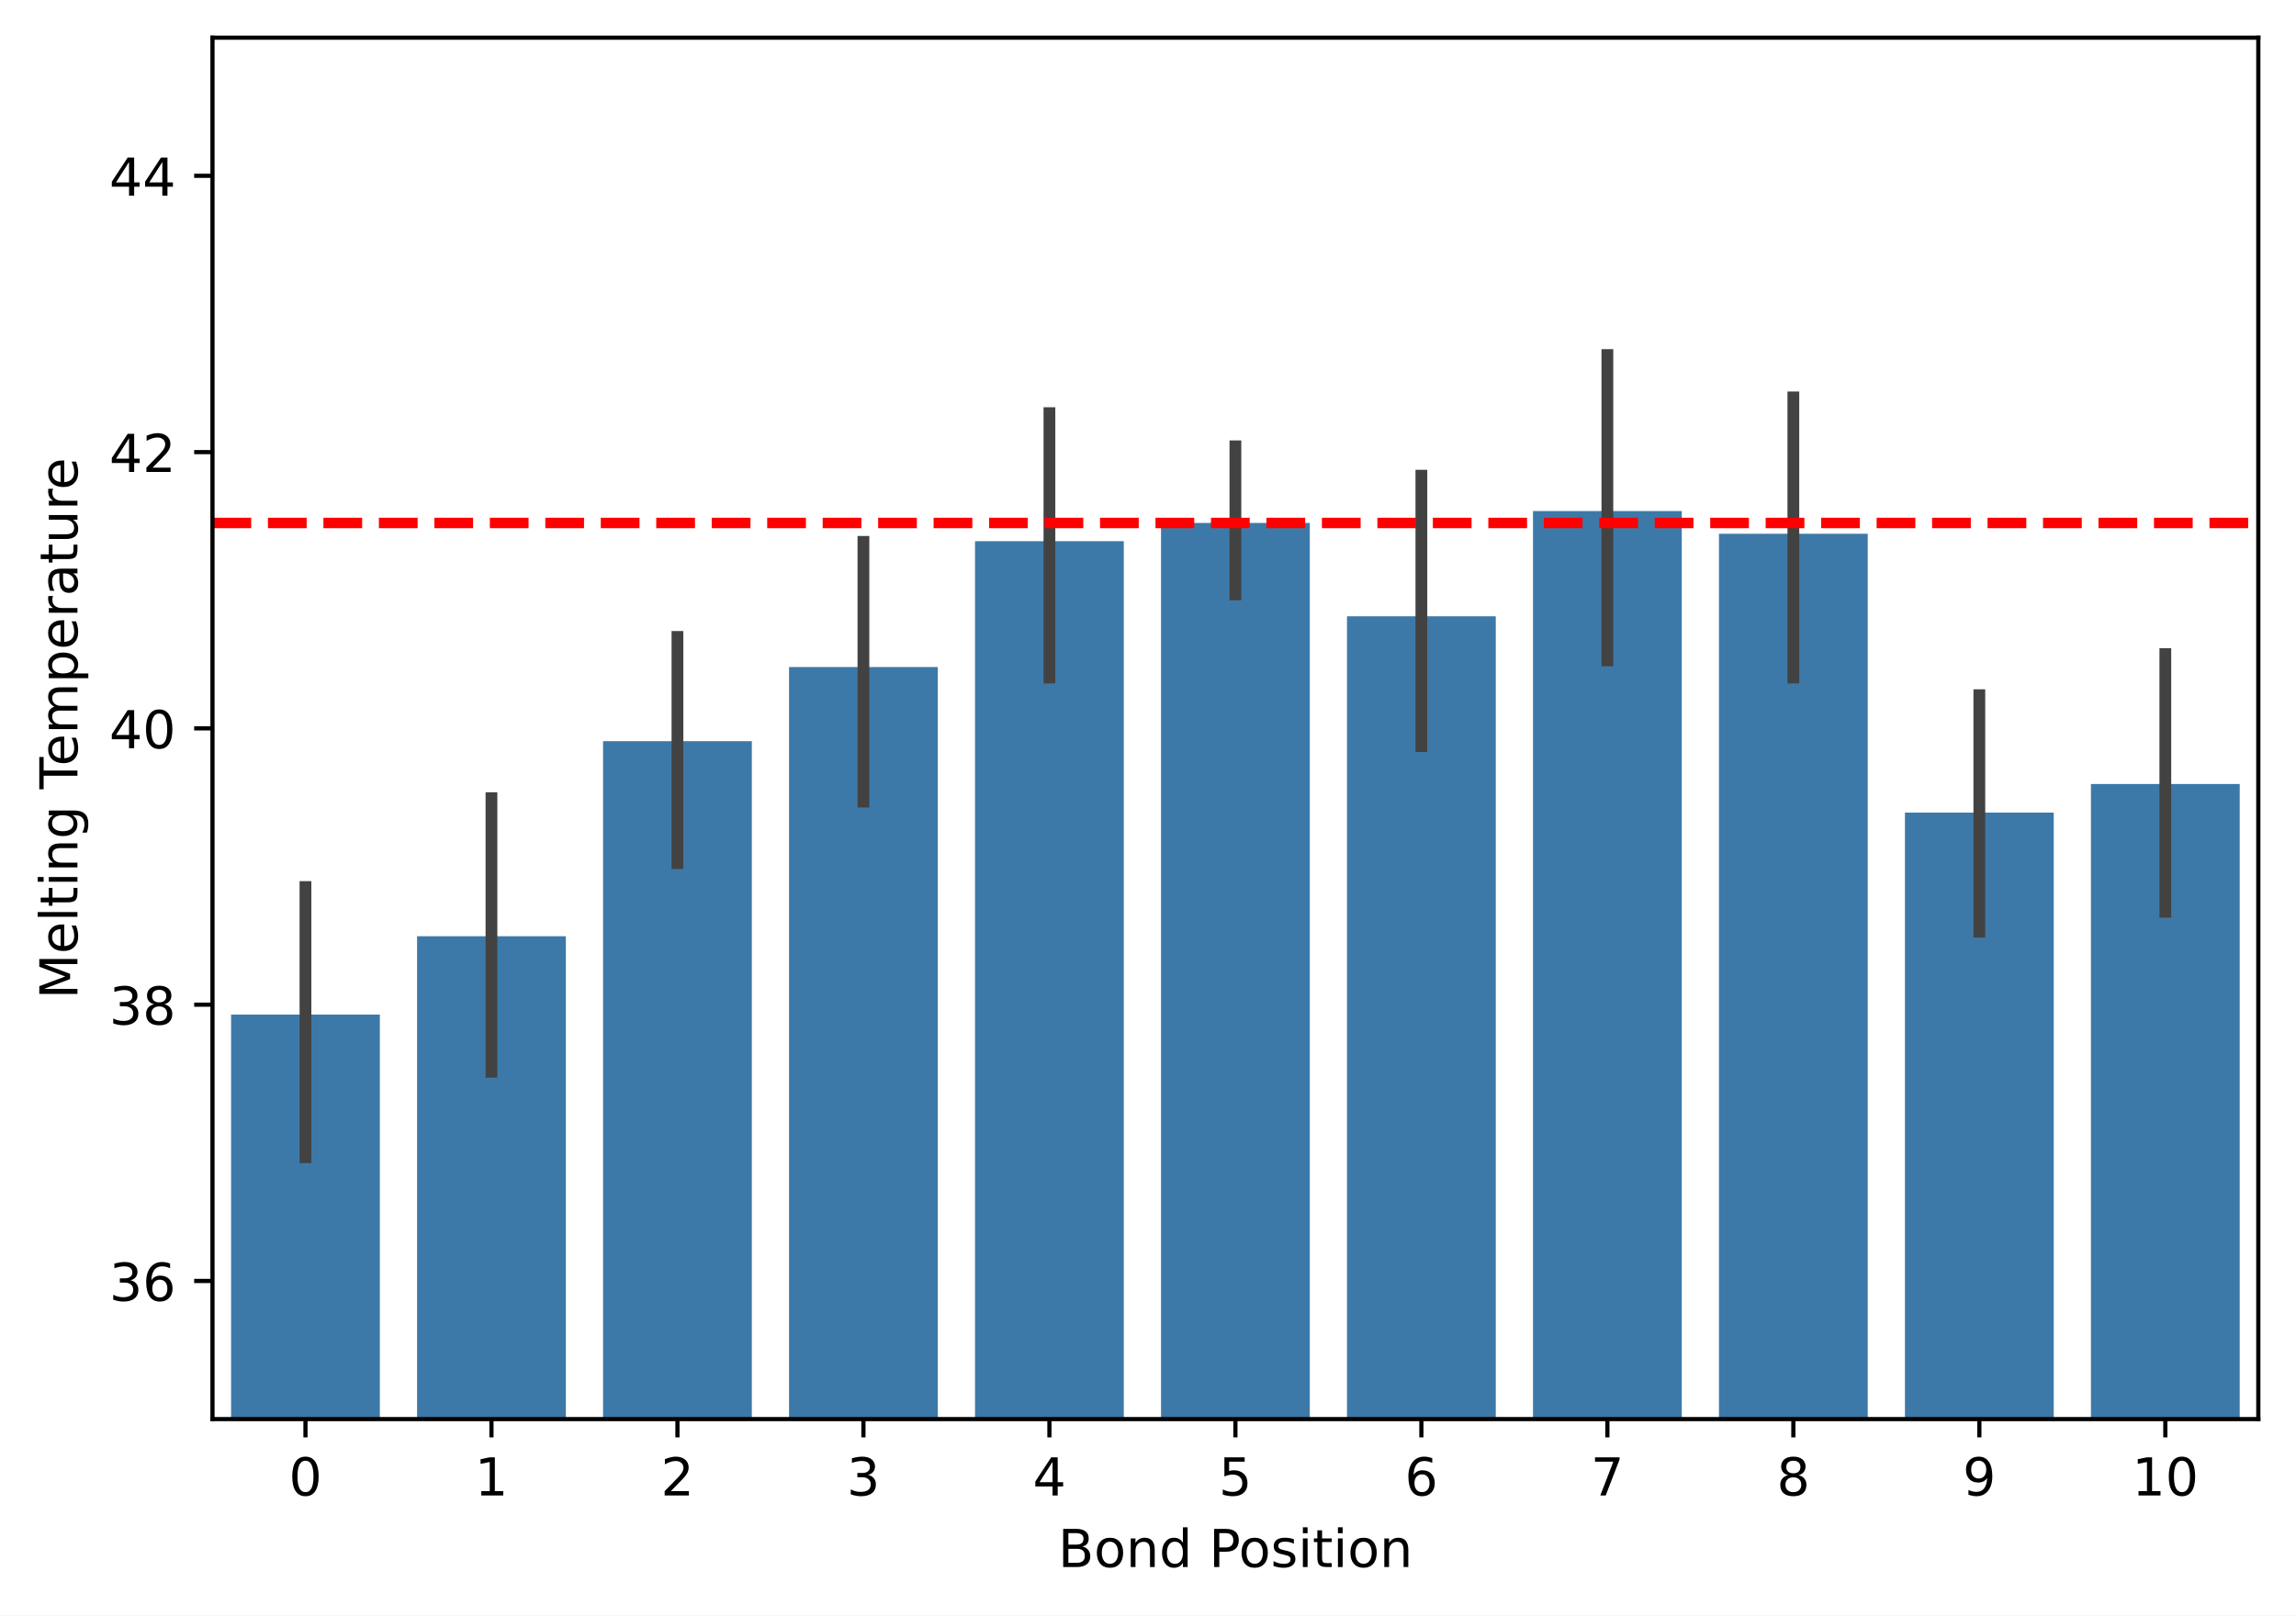
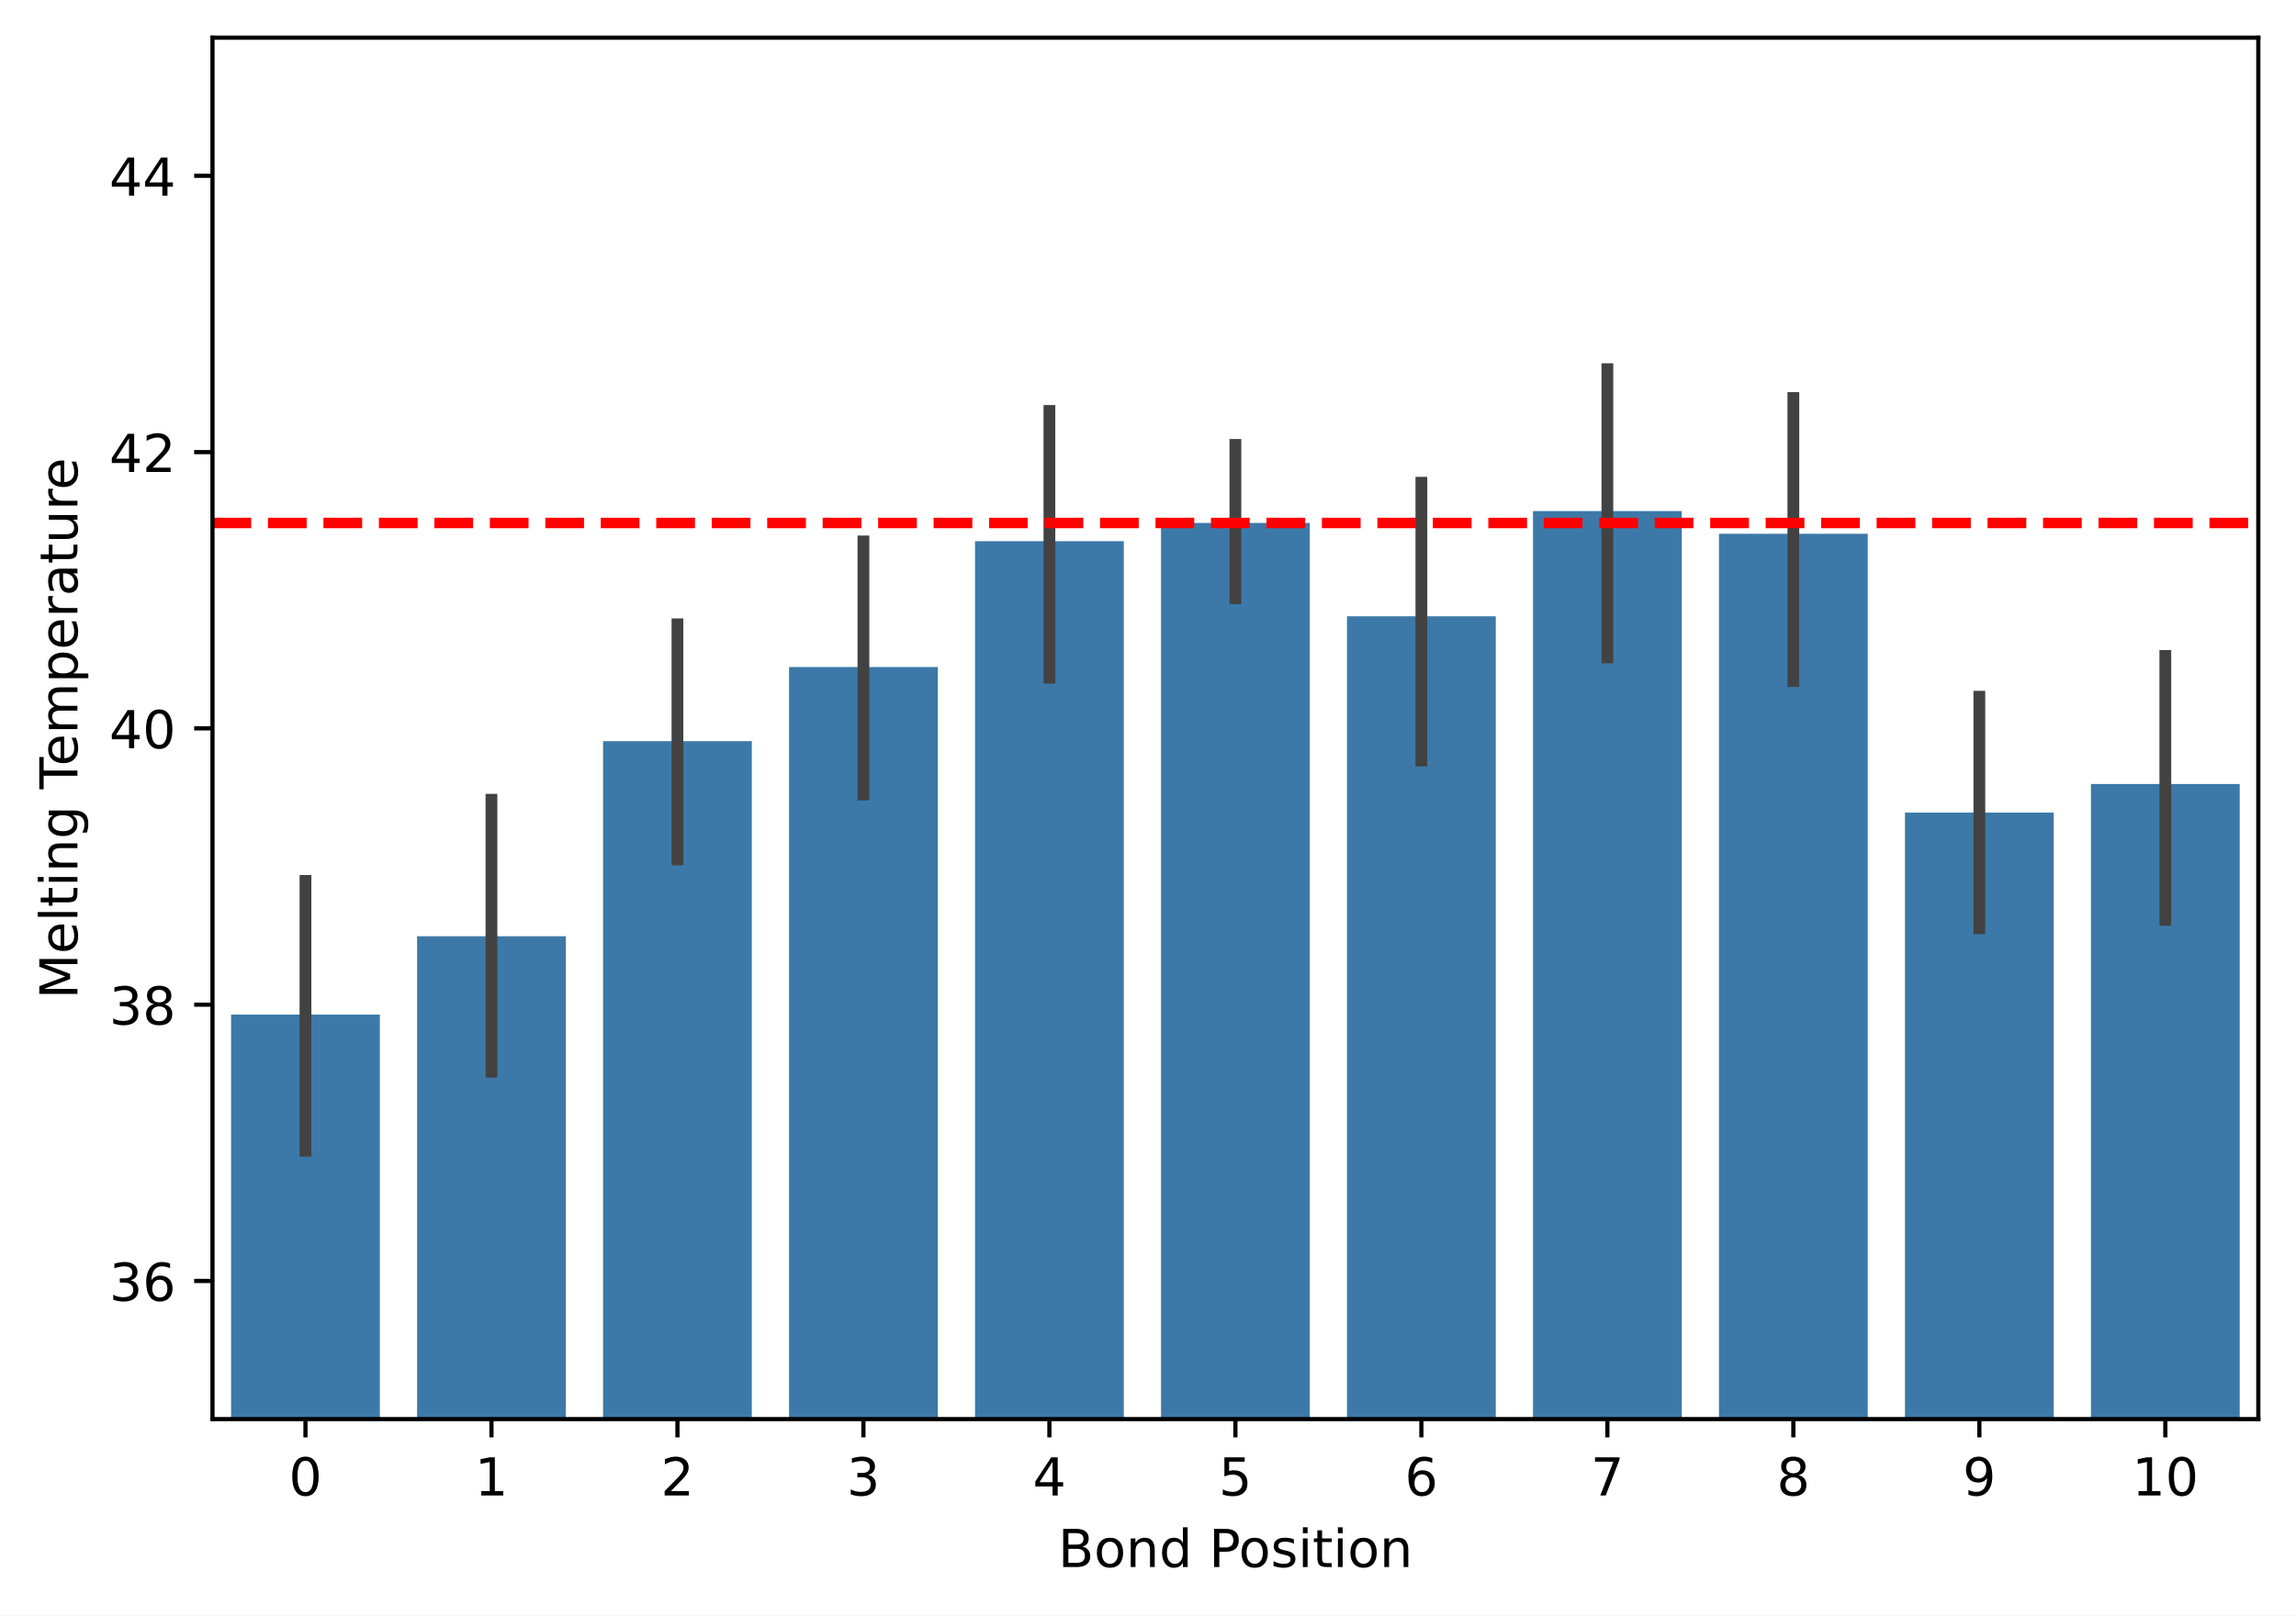
<svg xmlns="http://www.w3.org/2000/svg" xmlns:xlink="http://www.w3.org/1999/xlink" width="438.743pt" height="308.796pt" viewBox="0 0 438.743 308.796" version="1.1">
  <defs>
    <style type="text/css">*{stroke-linejoin: round; stroke-linecap: butt}</style>
  </defs>
  <g id="figure_1">
    <g id="patch_1">
      <path d="M 0 308.796  L 438.743 308.796  L 438.743 0  L 0 0  z " style="fill: #ffffff" />
    </g>
    <g id="axes_1">
      <g id="patch_2">
        <path d="M 40.603 271.24  L 431.543 271.24  L 431.543 7.2  L 40.603 7.2  z " style="fill: #ffffff" />
      </g>
      <g id="patch_3">
-         <path d="M 44.157 1195.38  L 72.589 1195.38  L 72.589 193.925  L 44.157 193.925  z " clip-path="url(#p6895f60be0)" style="fill: #3d79a8" />
+         <path d="M 44.157 1195.38  L 72.589 1195.38  L 72.589 193.925  L 44.157 193.925  z " clip-path="url(#p0ce4cfaa5e)" style="fill: #3d79a8" />
      </g>
      <g id="patch_4">
-         <path d="M 79.697 1195.38  L 108.129 1195.38  L 108.129 178.952  L 79.697 178.952  z " clip-path="url(#p6895f60be0)" style="fill: #3d79a8" />
+         <path d="M 79.697 1195.38  L 108.129 1195.38  L 108.129 178.952  L 79.697 178.952  z " clip-path="url(#p0ce4cfaa5e)" style="fill: #3d79a8" />
      </g>
      <g id="patch_5">
-         <path d="M 115.237 1195.38  L 143.669 1195.38  L 143.669 141.667  L 115.237 141.667  z " clip-path="url(#p6895f60be0)" style="fill: #3d79a8" />
+         <path d="M 115.237 1195.38  L 143.669 1195.38  L 143.669 141.667  L 115.237 141.667  z " clip-path="url(#p0ce4cfaa5e)" style="fill: #3d79a8" />
      </g>
      <g id="patch_6">
-         <path d="M 150.777 1195.38  L 179.209 1195.38  L 179.209 127.498  L 150.777 127.498  z " clip-path="url(#p6895f60be0)" style="fill: #3d79a8" />
+         <path d="M 150.777 1195.38  L 179.209 1195.38  L 179.209 127.498  L 150.777 127.498  z " clip-path="url(#p0ce4cfaa5e)" style="fill: #3d79a8" />
      </g>
      <g id="patch_7">
-         <path d="M 186.317 1195.38  L 214.749 1195.38  L 214.749 103.433  L 186.317 103.433  z " clip-path="url(#p6895f60be0)" style="fill: #3d79a8" />
+         <path d="M 186.317 1195.38  L 214.749 1195.38  L 214.749 103.433  L 186.317 103.433  z " clip-path="url(#p0ce4cfaa5e)" style="fill: #3d79a8" />
      </g>
      <g id="patch_8">
-         <path d="M 221.857 1195.38  L 250.289 1195.38  L 250.289 99.953  L 221.857 99.953  z " clip-path="url(#p6895f60be0)" style="fill: #3d79a8" />
+         <path d="M 221.857 1195.38  L 250.289 1195.38  L 250.289 99.953  L 221.857 99.953  z " clip-path="url(#p0ce4cfaa5e)" style="fill: #3d79a8" />
      </g>
      <g id="patch_9">
-         <path d="M 257.397 1195.38  L 285.829 1195.38  L 285.829 117.795  L 257.397 117.795  z " clip-path="url(#p6895f60be0)" style="fill: #3d79a8" />
+         <path d="M 257.397 1195.38  L 285.829 1195.38  L 285.829 117.795  L 257.397 117.795  z " clip-path="url(#p0ce4cfaa5e)" style="fill: #3d79a8" />
      </g>
      <g id="patch_10">
-         <path d="M 292.937 1195.38  L 321.369 1195.38  L 321.369 97.685  L 292.937 97.685  z " clip-path="url(#p6895f60be0)" style="fill: #3d79a8" />
+         <path d="M 292.937 1195.38  L 321.369 1195.38  L 321.369 97.685  L 292.937 97.685  z " clip-path="url(#p0ce4cfaa5e)" style="fill: #3d79a8" />
      </g>
      <g id="patch_11">
-         <path d="M 328.477 1195.38  L 356.909 1195.38  L 356.909 102.022  L 328.477 102.022  z " clip-path="url(#p6895f60be0)" style="fill: #3d79a8" />
+         <path d="M 328.477 1195.38  L 356.909 1195.38  L 356.909 102.022  L 328.477 102.022  z " clip-path="url(#p0ce4cfaa5e)" style="fill: #3d79a8" />
      </g>
      <g id="patch_12">
-         <path d="M 364.017 1195.38  L 392.449 1195.38  L 392.449 155.318  L 364.017 155.318  z " clip-path="url(#p6895f60be0)" style="fill: #3d79a8" />
+         <path d="M 364.017 1195.38  L 392.449 1195.38  L 392.449 155.318  L 364.017 155.318  z " clip-path="url(#p0ce4cfaa5e)" style="fill: #3d79a8" />
      </g>
      <g id="patch_13">
-         <path d="M 399.557 1195.38  L 427.989 1195.38  L 427.989 149.853  L 399.557 149.853  z " clip-path="url(#p6895f60be0)" style="fill: #3d79a8" />
+         <path d="M 399.557 1195.38  L 427.989 1195.38  L 427.989 149.853  L 399.557 149.853  z " clip-path="url(#p0ce4cfaa5e)" style="fill: #3d79a8" />
      </g>
      <g id="matplotlib.axis_1">
        <g id="xtick_1">
          <g id="line2d_1">
            <defs>
-               <path id="m700fb1fc6e" d="M 0 0  L 0 3.5  " style="stroke: #000000; stroke-width: 0.8" />
+               <path id="mdbeb62c107" d="M 0 0  L 0 3.5  " style="stroke: #000000; stroke-width: 0.8" />
            </defs>
            <g>
-               <use xlink:href="#m700fb1fc6e" x="58.373" y="271.24" style="stroke: #000000; stroke-width: 0.8" />
+               <use xlink:href="#mdbeb62c107" x="58.373" y="271.24" style="stroke: #000000; stroke-width: 0.8" />
            </g>
          </g>
          <g id="text_1">
            <g transform="translate(55.19188 285.8384) scale(0.1 -0.1)">
              <defs>
                <path id="DejaVuSans-30" d="M 2034 4250  Q 1547 4250 1301 3770  Q 1056 3291 1056 2328  Q 1056 1369 1301 889  Q 1547 409 2034 409  Q 2525 409 2770 889  Q 3016 1369 3016 2328  Q 3016 3291 2770 3770  Q 2525 4250 2034 4250  z M 2034 4750  Q 2819 4750 3233 4129  Q 3647 3509 3647 2328  Q 3647 1150 3233 529  Q 2819 -91 2034 -91  Q 1250 -91 836 529  Q 422 1150 422 2328  Q 422 3509 836 4129  Q 1250 4750 2034 4750  z " transform="scale(0.015625)" />
              </defs>
              <use xlink:href="#DejaVuSans-30" />
            </g>
          </g>
        </g>
        <g id="xtick_2">
          <g id="line2d_2">
            <g>
-               <use xlink:href="#m700fb1fc6e" x="93.913" y="271.24" style="stroke: #000000; stroke-width: 0.8" />
+               <use xlink:href="#mdbeb62c107" x="93.913" y="271.24" style="stroke: #000000; stroke-width: 0.8" />
            </g>
          </g>
          <g id="text_2">
            <g transform="translate(90.73188 285.8384) scale(0.1 -0.1)">
              <defs>
                <path id="DejaVuSans-31" d="M 794 531  L 1825 531  L 1825 4091  L 703 3866  L 703 4441  L 1819 4666  L 2450 4666  L 2450 531  L 3481 531  L 3481 0  L 794 0  L 794 531  z " transform="scale(0.015625)" />
              </defs>
              <use xlink:href="#DejaVuSans-31" />
            </g>
          </g>
        </g>
        <g id="xtick_3">
          <g id="line2d_3">
            <g>
-               <use xlink:href="#m700fb1fc6e" x="129.453" y="271.24" style="stroke: #000000; stroke-width: 0.8" />
+               <use xlink:href="#mdbeb62c107" x="129.453" y="271.24" style="stroke: #000000; stroke-width: 0.8" />
            </g>
          </g>
          <g id="text_3">
            <g transform="translate(126.2719 285.8384) scale(0.1 -0.1)">
              <defs>
                <path id="DejaVuSans-32" d="M 1228 531  L 3431 531  L 3431 0  L 469 0  L 469 531  Q 828 903 1448 1529  Q 2069 2156 2228 2338  Q 2531 2678 2651 2914  Q 2772 3150 2772 3378  Q 2772 3750 2511 3984  Q 2250 4219 1831 4219  Q 1534 4219 1204 4116  Q 875 4013 500 3803  L 500 4441  Q 881 4594 1212 4672  Q 1544 4750 1819 4750  Q 2544 4750 2975 4387  Q 3406 4025 3406 3419  Q 3406 3131 3298 2873  Q 3191 2616 2906 2266  Q 2828 2175 2409 1742  Q 1991 1309 1228 531  z " transform="scale(0.015625)" />
              </defs>
              <use xlink:href="#DejaVuSans-32" />
            </g>
          </g>
        </g>
        <g id="xtick_4">
          <g id="line2d_4">
            <g>
-               <use xlink:href="#m700fb1fc6e" x="164.993" y="271.24" style="stroke: #000000; stroke-width: 0.8" />
+               <use xlink:href="#mdbeb62c107" x="164.993" y="271.24" style="stroke: #000000; stroke-width: 0.8" />
            </g>
          </g>
          <g id="text_4">
            <g transform="translate(161.8119 285.8384) scale(0.1 -0.1)">
              <defs>
                <path id="DejaVuSans-33" d="M 2597 2516  Q 3050 2419 3304 2112  Q 3559 1806 3559 1356  Q 3559 666 3084 287  Q 2609 -91 1734 -91  Q 1441 -91 1130 -33  Q 819 25 488 141  L 488 750  Q 750 597 1062 519  Q 1375 441 1716 441  Q 2309 441 2620 675  Q 2931 909 2931 1356  Q 2931 1769 2642 2001  Q 2353 2234 1838 2234  L 1294 2234  L 1294 2753  L 1863 2753  Q 2328 2753 2575 2939  Q 2822 3125 2822 3475  Q 2822 3834 2567 4026  Q 2313 4219 1838 4219  Q 1578 4219 1281 4162  Q 984 4106 628 3988  L 628 4550  Q 988 4650 1302 4700  Q 1616 4750 1894 4750  Q 2613 4750 3031 4423  Q 3450 4097 3450 3541  Q 3450 3153 3228 2886  Q 3006 2619 2597 2516  z " transform="scale(0.015625)" />
              </defs>
              <use xlink:href="#DejaVuSans-33" />
            </g>
          </g>
        </g>
        <g id="xtick_5">
          <g id="line2d_5">
            <g>
-               <use xlink:href="#m700fb1fc6e" x="200.533" y="271.24" style="stroke: #000000; stroke-width: 0.8" />
+               <use xlink:href="#mdbeb62c107" x="200.533" y="271.24" style="stroke: #000000; stroke-width: 0.8" />
            </g>
          </g>
          <g id="text_5">
            <g transform="translate(197.3519 285.8384) scale(0.1 -0.1)">
              <defs>
                <path id="DejaVuSans-34" d="M 2419 4116  L 825 1625  L 2419 1625  L 2419 4116  z M 2253 4666  L 3047 4666  L 3047 1625  L 3713 1625  L 3713 1100  L 3047 1100  L 3047 0  L 2419 0  L 2419 1100  L 313 1100  L 313 1709  L 2253 4666  z " transform="scale(0.015625)" />
              </defs>
              <use xlink:href="#DejaVuSans-34" />
            </g>
          </g>
        </g>
        <g id="xtick_6">
          <g id="line2d_6">
            <g>
-               <use xlink:href="#m700fb1fc6e" x="236.073" y="271.24" style="stroke: #000000; stroke-width: 0.8" />
+               <use xlink:href="#mdbeb62c107" x="236.073" y="271.24" style="stroke: #000000; stroke-width: 0.8" />
            </g>
          </g>
          <g id="text_6">
            <g transform="translate(232.8919 285.8384) scale(0.1 -0.1)">
              <defs>
                <path id="DejaVuSans-35" d="M 691 4666  L 3169 4666  L 3169 4134  L 1269 4134  L 1269 2991  Q 1406 3038 1543 3061  Q 1681 3084 1819 3084  Q 2600 3084 3056 2656  Q 3513 2228 3513 1497  Q 3513 744 3044 326  Q 2575 -91 1722 -91  Q 1428 -91 1123 -41  Q 819 9 494 109  L 494 744  Q 775 591 1075 516  Q 1375 441 1709 441  Q 2250 441 2565 725  Q 2881 1009 2881 1497  Q 2881 1984 2565 2268  Q 2250 2553 1709 2553  Q 1456 2553 1204 2497  Q 953 2441 691 2322  L 691 4666  z " transform="scale(0.015625)" />
              </defs>
              <use xlink:href="#DejaVuSans-35" />
            </g>
          </g>
        </g>
        <g id="xtick_7">
          <g id="line2d_7">
            <g>
-               <use xlink:href="#m700fb1fc6e" x="271.613" y="271.24" style="stroke: #000000; stroke-width: 0.8" />
+               <use xlink:href="#mdbeb62c107" x="271.613" y="271.24" style="stroke: #000000; stroke-width: 0.8" />
            </g>
          </g>
          <g id="text_7">
            <g transform="translate(268.4319 285.8384) scale(0.1 -0.1)">
              <defs>
                <path id="DejaVuSans-36" d="M 2113 2584  Q 1688 2584 1439 2293  Q 1191 2003 1191 1497  Q 1191 994 1439 701  Q 1688 409 2113 409  Q 2538 409 2786 701  Q 3034 994 3034 1497  Q 3034 2003 2786 2293  Q 2538 2584 2113 2584  z M 3366 4563  L 3366 3988  Q 3128 4100 2886 4159  Q 2644 4219 2406 4219  Q 1781 4219 1451 3797  Q 1122 3375 1075 2522  Q 1259 2794 1537 2939  Q 1816 3084 2150 3084  Q 2853 3084 3261 2657  Q 3669 2231 3669 1497  Q 3669 778 3244 343  Q 2819 -91 2113 -91  Q 1303 -91 875 529  Q 447 1150 447 2328  Q 447 3434 972 4092  Q 1497 4750 2381 4750  Q 2619 4750 2861 4703  Q 3103 4656 3366 4563  z " transform="scale(0.015625)" />
              </defs>
              <use xlink:href="#DejaVuSans-36" />
            </g>
          </g>
        </g>
        <g id="xtick_8">
          <g id="line2d_8">
            <g>
-               <use xlink:href="#m700fb1fc6e" x="307.153" y="271.24" style="stroke: #000000; stroke-width: 0.8" />
+               <use xlink:href="#mdbeb62c107" x="307.153" y="271.24" style="stroke: #000000; stroke-width: 0.8" />
            </g>
          </g>
          <g id="text_8">
            <g transform="translate(303.9719 285.8384) scale(0.1 -0.1)">
              <defs>
                <path id="DejaVuSans-37" d="M 525 4666  L 3525 4666  L 3525 4397  L 1831 0  L 1172 0  L 2766 4134  L 525 4134  L 525 4666  z " transform="scale(0.015625)" />
              </defs>
              <use xlink:href="#DejaVuSans-37" />
            </g>
          </g>
        </g>
        <g id="xtick_9">
          <g id="line2d_9">
            <g>
-               <use xlink:href="#m700fb1fc6e" x="342.693" y="271.24" style="stroke: #000000; stroke-width: 0.8" />
+               <use xlink:href="#mdbeb62c107" x="342.693" y="271.24" style="stroke: #000000; stroke-width: 0.8" />
            </g>
          </g>
          <g id="text_9">
            <g transform="translate(339.5119 285.8384) scale(0.1 -0.1)">
              <defs>
                <path id="DejaVuSans-38" d="M 2034 2216  Q 1584 2216 1326 1975  Q 1069 1734 1069 1313  Q 1069 891 1326 650  Q 1584 409 2034 409  Q 2484 409 2743 651  Q 3003 894 3003 1313  Q 3003 1734 2745 1975  Q 2488 2216 2034 2216  z M 1403 2484  Q 997 2584 770 2862  Q 544 3141 544 3541  Q 544 4100 942 4425  Q 1341 4750 2034 4750  Q 2731 4750 3128 4425  Q 3525 4100 3525 3541  Q 3525 3141 3298 2862  Q 3072 2584 2669 2484  Q 3125 2378 3379 2068  Q 3634 1759 3634 1313  Q 3634 634 3220 271  Q 2806 -91 2034 -91  Q 1263 -91 848 271  Q 434 634 434 1313  Q 434 1759 690 2068  Q 947 2378 1403 2484  z M 1172 3481  Q 1172 3119 1398 2916  Q 1625 2713 2034 2713  Q 2441 2713 2670 2916  Q 2900 3119 2900 3481  Q 2900 3844 2670 4047  Q 2441 4250 2034 4250  Q 1625 4250 1398 4047  Q 1172 3844 1172 3481  z " transform="scale(0.015625)" />
              </defs>
              <use xlink:href="#DejaVuSans-38" />
            </g>
          </g>
        </g>
        <g id="xtick_10">
          <g id="line2d_10">
            <g>
-               <use xlink:href="#m700fb1fc6e" x="378.233" y="271.24" style="stroke: #000000; stroke-width: 0.8" />
+               <use xlink:href="#mdbeb62c107" x="378.233" y="271.24" style="stroke: #000000; stroke-width: 0.8" />
            </g>
          </g>
          <g id="text_10">
            <g transform="translate(375.0519 285.8384) scale(0.1 -0.1)">
              <defs>
                <path id="DejaVuSans-39" d="M 703 97  L 703 672  Q 941 559 1184 500  Q 1428 441 1663 441  Q 2288 441 2617 861  Q 2947 1281 2994 2138  Q 2813 1869 2534 1725  Q 2256 1581 1919 1581  Q 1219 1581 811 2004  Q 403 2428 403 3163  Q 403 3881 828 4315  Q 1253 4750 1959 4750  Q 2769 4750 3195 4129  Q 3622 3509 3622 2328  Q 3622 1225 3098 567  Q 2575 -91 1691 -91  Q 1453 -91 1209 -44  Q 966 3 703 97  z M 1959 2075  Q 2384 2075 2632 2365  Q 2881 2656 2881 3163  Q 2881 3666 2632 3958  Q 2384 4250 1959 4250  Q 1534 4250 1286 3958  Q 1038 3666 1038 3163  Q 1038 2656 1286 2365  Q 1534 2075 1959 2075  z " transform="scale(0.015625)" />
              </defs>
              <use xlink:href="#DejaVuSans-39" />
            </g>
          </g>
        </g>
        <g id="xtick_11">
          <g id="line2d_11">
            <g>
-               <use xlink:href="#m700fb1fc6e" x="413.773" y="271.24" style="stroke: #000000; stroke-width: 0.8" />
+               <use xlink:href="#mdbeb62c107" x="413.773" y="271.24" style="stroke: #000000; stroke-width: 0.8" />
            </g>
          </g>
          <g id="text_11">
            <g transform="translate(407.4106 285.8384) scale(0.1 -0.1)">
              <use xlink:href="#DejaVuSans-31" />
              <use xlink:href="#DejaVuSans-30" transform="translate(63.62305 0)" />
            </g>
          </g>
        </g>
        <g id="text_12">
          <g transform="translate(202.1872 299.5166) scale(0.1 -0.1)">
            <defs>
              <path id="DejaVuSans-42" d="M 1259 2228  L 1259 519  L 2272 519  Q 2781 519 3026 730  Q 3272 941 3272 1375  Q 3272 1813 3026 2020  Q 2781 2228 2272 2228  L 1259 2228  z M 1259 4147  L 1259 2741  L 2194 2741  Q 2656 2741 2882 2914  Q 3109 3088 3109 3444  Q 3109 3797 2882 3972  Q 2656 4147 2194 4147  L 1259 4147  z M 628 4666  L 2241 4666  Q 2963 4666 3353 4366  Q 3744 4066 3744 3513  Q 3744 3084 3544 2831  Q 3344 2578 2956 2516  Q 3422 2416 3680 2098  Q 3938 1781 3938 1306  Q 3938 681 3513 340  Q 3088 0 2303 0  L 628 0  L 628 4666  z " transform="scale(0.015625)" />
              <path id="DejaVuSans-6f" d="M 1959 3097  Q 1497 3097 1228 2736  Q 959 2375 959 1747  Q 959 1119 1226 758  Q 1494 397 1959 397  Q 2419 397 2687 759  Q 2956 1122 2956 1747  Q 2956 2369 2687 2733  Q 2419 3097 1959 3097  z M 1959 3584  Q 2709 3584 3137 3096  Q 3566 2609 3566 1747  Q 3566 888 3137 398  Q 2709 -91 1959 -91  Q 1206 -91 779 398  Q 353 888 353 1747  Q 353 2609 779 3096  Q 1206 3584 1959 3584  z " transform="scale(0.015625)" />
              <path id="DejaVuSans-6e" d="M 3513 2113  L 3513 0  L 2938 0  L 2938 2094  Q 2938 2591 2744 2837  Q 2550 3084 2163 3084  Q 1697 3084 1428 2787  Q 1159 2491 1159 1978  L 1159 0  L 581 0  L 581 3500  L 1159 3500  L 1159 2956  Q 1366 3272 1645 3428  Q 1925 3584 2291 3584  Q 2894 3584 3203 3211  Q 3513 2838 3513 2113  z " transform="scale(0.015625)" />
              <path id="DejaVuSans-64" d="M 2906 2969  L 2906 4863  L 3481 4863  L 3481 0  L 2906 0  L 2906 525  Q 2725 213 2448 61  Q 2172 -91 1784 -91  Q 1150 -91 751 415  Q 353 922 353 1747  Q 353 2572 751 3078  Q 1150 3584 1784 3584  Q 2172 3584 2448 3432  Q 2725 3281 2906 2969  z M 947 1747  Q 947 1113 1208 752  Q 1469 391 1925 391  Q 2381 391 2643 752  Q 2906 1113 2906 1747  Q 2906 2381 2643 2742  Q 2381 3103 1925 3103  Q 1469 3103 1208 2742  Q 947 2381 947 1747  z " transform="scale(0.015625)" />
              <path id="DejaVuSans-20" transform="scale(0.015625)" />
              <path id="DejaVuSans-50" d="M 1259 4147  L 1259 2394  L 2053 2394  Q 2494 2394 2734 2622  Q 2975 2850 2975 3272  Q 2975 3691 2734 3919  Q 2494 4147 2053 4147  L 1259 4147  z M 628 4666  L 2053 4666  Q 2838 4666 3239 4311  Q 3641 3956 3641 3272  Q 3641 2581 3239 2228  Q 2838 1875 2053 1875  L 1259 1875  L 1259 0  L 628 0  L 628 4666  z " transform="scale(0.015625)" />
              <path id="DejaVuSans-73" d="M 2834 3397  L 2834 2853  Q 2591 2978 2328 3040  Q 2066 3103 1784 3103  Q 1356 3103 1142 2972  Q 928 2841 928 2578  Q 928 2378 1081 2264  Q 1234 2150 1697 2047  L 1894 2003  Q 2506 1872 2764 1633  Q 3022 1394 3022 966  Q 3022 478 2636 193  Q 2250 -91 1575 -91  Q 1294 -91 989 -36  Q 684 19 347 128  L 347 722  Q 666 556 975 473  Q 1284 391 1588 391  Q 1994 391 2212 530  Q 2431 669 2431 922  Q 2431 1156 2273 1281  Q 2116 1406 1581 1522  L 1381 1569  Q 847 1681 609 1914  Q 372 2147 372 2553  Q 372 3047 722 3315  Q 1072 3584 1716 3584  Q 2034 3584 2315 3537  Q 2597 3491 2834 3397  z " transform="scale(0.015625)" />
              <path id="DejaVuSans-69" d="M 603 3500  L 1178 3500  L 1178 0  L 603 0  L 603 3500  z M 603 4863  L 1178 4863  L 1178 4134  L 603 4134  L 603 4863  z " transform="scale(0.015625)" />
              <path id="DejaVuSans-74" d="M 1172 4494  L 1172 3500  L 2356 3500  L 2356 3053  L 1172 3053  L 1172 1153  Q 1172 725 1289 603  Q 1406 481 1766 481  L 2356 481  L 2356 0  L 1766 0  Q 1100 0 847 248  Q 594 497 594 1153  L 594 3053  L 172 3053  L 172 3500  L 594 3500  L 594 4494  L 1172 4494  z " transform="scale(0.015625)" />
            </defs>
            <use xlink:href="#DejaVuSans-42" />
            <use xlink:href="#DejaVuSans-6f" transform="translate(68.60352 0)" />
            <use xlink:href="#DejaVuSans-6e" transform="translate(129.7852 0)" />
            <use xlink:href="#DejaVuSans-64" transform="translate(193.1641 0)" />
            <use xlink:href="#DejaVuSans-20" transform="translate(256.6406 0)" />
            <use xlink:href="#DejaVuSans-50" transform="translate(288.4277 0)" />
            <use xlink:href="#DejaVuSans-6f" transform="translate(345.1055 0)" />
            <use xlink:href="#DejaVuSans-73" transform="translate(406.2871 0)" />
            <use xlink:href="#DejaVuSans-69" transform="translate(458.3867 0)" />
            <use xlink:href="#DejaVuSans-74" transform="translate(486.1699 0)" />
            <use xlink:href="#DejaVuSans-69" transform="translate(525.3789 0)" />
            <use xlink:href="#DejaVuSans-6f" transform="translate(553.1621 0)" />
            <use xlink:href="#DejaVuSans-6e" transform="translate(614.3438 0)" />
          </g>
        </g>
      </g>
      <g id="matplotlib.axis_2">
        <g id="ytick_1">
          <g id="line2d_12">
            <defs>
-               <path id="mb8a6d7ed24" d="M 0 0  L -3.5 0  " style="stroke: #000000; stroke-width: 0.8" />
+               <path id="mfcf0d9389a" d="M 0 0  L -3.5 0  " style="stroke: #000000; stroke-width: 0.8" />
            </defs>
            <g>
-               <use xlink:href="#mb8a6d7ed24" x="40.603" y="244.836" style="stroke: #000000; stroke-width: 0.8" />
+               <use xlink:href="#mfcf0d9389a" x="40.603" y="244.836" style="stroke: #000000; stroke-width: 0.8" />
            </g>
          </g>
          <g id="text_13">
            <g transform="translate(20.87813 248.6352) scale(0.1 -0.1)">
              <use xlink:href="#DejaVuSans-33" />
              <use xlink:href="#DejaVuSans-36" transform="translate(63.62305 0)" />
            </g>
          </g>
        </g>
        <g id="ytick_2">
          <g id="line2d_13">
            <g>
-               <use xlink:href="#mb8a6d7ed24" x="40.603" y="192.028" style="stroke: #000000; stroke-width: 0.8" />
+               <use xlink:href="#mfcf0d9389a" x="40.603" y="192.028" style="stroke: #000000; stroke-width: 0.8" />
            </g>
          </g>
          <g id="text_14">
            <g transform="translate(20.87813 195.8272) scale(0.1 -0.1)">
              <use xlink:href="#DejaVuSans-33" />
              <use xlink:href="#DejaVuSans-38" transform="translate(63.62305 0)" />
            </g>
          </g>
        </g>
        <g id="ytick_3">
          <g id="line2d_14">
            <g>
-               <use xlink:href="#mb8a6d7ed24" x="40.603" y="139.22" style="stroke: #000000; stroke-width: 0.8" />
+               <use xlink:href="#mfcf0d9389a" x="40.603" y="139.22" style="stroke: #000000; stroke-width: 0.8" />
            </g>
          </g>
          <g id="text_15">
            <g transform="translate(20.87813 143.0192) scale(0.1 -0.1)">
              <use xlink:href="#DejaVuSans-34" />
              <use xlink:href="#DejaVuSans-30" transform="translate(63.62305 0)" />
            </g>
          </g>
        </g>
        <g id="ytick_4">
          <g id="line2d_15">
            <g>
-               <use xlink:href="#mb8a6d7ed24" x="40.603" y="86.412" style="stroke: #000000; stroke-width: 0.8" />
+               <use xlink:href="#mfcf0d9389a" x="40.603" y="86.412" style="stroke: #000000; stroke-width: 0.8" />
            </g>
          </g>
          <g id="text_16">
            <g transform="translate(20.87813 90.21122) scale(0.1 -0.1)">
              <use xlink:href="#DejaVuSans-34" />
              <use xlink:href="#DejaVuSans-32" transform="translate(63.62305 0)" />
            </g>
          </g>
        </g>
        <g id="ytick_5">
          <g id="line2d_16">
            <g>
-               <use xlink:href="#mb8a6d7ed24" x="40.603" y="33.604" style="stroke: #000000; stroke-width: 0.8" />
+               <use xlink:href="#mfcf0d9389a" x="40.603" y="33.604" style="stroke: #000000; stroke-width: 0.8" />
            </g>
          </g>
          <g id="text_17">
            <g transform="translate(20.87813 37.40322) scale(0.1 -0.1)">
              <use xlink:href="#DejaVuSans-34" />
              <use xlink:href="#DejaVuSans-34" transform="translate(63.62305 0)" />
            </g>
          </g>
        </g>
        <g id="text_18">
          <g transform="translate(14.79844 190.9505) rotate(-90) scale(0.1 -0.1)">
            <defs>
              <path id="DejaVuSans-4d" d="M 628 4666  L 1569 4666  L 2759 1491  L 3956 4666  L 4897 4666  L 4897 0  L 4281 0  L 4281 4097  L 3078 897  L 2444 897  L 1241 4097  L 1241 0  L 628 0  L 628 4666  z " transform="scale(0.015625)" />
              <path id="DejaVuSans-65" d="M 3597 1894  L 3597 1613  L 953 1613  Q 991 1019 1311 708  Q 1631 397 2203 397  Q 2534 397 2845 478  Q 3156 559 3463 722  L 3463 178  Q 3153 47 2828 -22  Q 2503 -91 2169 -91  Q 1331 -91 842 396  Q 353 884 353 1716  Q 353 2575 817 3079  Q 1281 3584 2069 3584  Q 2775 3584 3186 3129  Q 3597 2675 3597 1894  z M 3022 2063  Q 3016 2534 2758 2815  Q 2500 3097 2075 3097  Q 1594 3097 1305 2825  Q 1016 2553 972 2059  L 3022 2063  z " transform="scale(0.015625)" />
              <path id="DejaVuSans-6c" d="M 603 4863  L 1178 4863  L 1178 0  L 603 0  L 603 4863  z " transform="scale(0.015625)" />
              <path id="DejaVuSans-67" d="M 2906 1791  Q 2906 2416 2648 2759  Q 2391 3103 1925 3103  Q 1463 3103 1205 2759  Q 947 2416 947 1791  Q 947 1169 1205 825  Q 1463 481 1925 481  Q 2391 481 2648 825  Q 2906 1169 2906 1791  z M 3481 434  Q 3481 -459 3084 -895  Q 2688 -1331 1869 -1331  Q 1566 -1331 1297 -1286  Q 1028 -1241 775 -1147  L 775 -588  Q 1028 -725 1275 -790  Q 1522 -856 1778 -856  Q 2344 -856 2625 -561  Q 2906 -266 2906 331  L 2906 616  Q 2728 306 2450 153  Q 2172 0 1784 0  Q 1141 0 747 490  Q 353 981 353 1791  Q 353 2603 747 3093  Q 1141 3584 1784 3584  Q 2172 3584 2450 3431  Q 2728 3278 2906 2969  L 2906 3500  L 3481 3500  L 3481 434  z " transform="scale(0.015625)" />
              <path id="DejaVuSans-54" d="M -19 4666  L 3928 4666  L 3928 4134  L 2272 4134  L 2272 0  L 1638 0  L 1638 4134  L -19 4134  L -19 4666  z " transform="scale(0.015625)" />
              <path id="DejaVuSans-6d" d="M 3328 2828  Q 3544 3216 3844 3400  Q 4144 3584 4550 3584  Q 5097 3584 5394 3201  Q 5691 2819 5691 2113  L 5691 0  L 5113 0  L 5113 2094  Q 5113 2597 4934 2840  Q 4756 3084 4391 3084  Q 3944 3084 3684 2787  Q 3425 2491 3425 1978  L 3425 0  L 2847 0  L 2847 2094  Q 2847 2600 2669 2842  Q 2491 3084 2119 3084  Q 1678 3084 1418 2786  Q 1159 2488 1159 1978  L 1159 0  L 581 0  L 581 3500  L 1159 3500  L 1159 2956  Q 1356 3278 1631 3431  Q 1906 3584 2284 3584  Q 2666 3584 2933 3390  Q 3200 3197 3328 2828  z " transform="scale(0.015625)" />
              <path id="DejaVuSans-70" d="M 1159 525  L 1159 -1331  L 581 -1331  L 581 3500  L 1159 3500  L 1159 2969  Q 1341 3281 1617 3432  Q 1894 3584 2278 3584  Q 2916 3584 3314 3078  Q 3713 2572 3713 1747  Q 3713 922 3314 415  Q 2916 -91 2278 -91  Q 1894 -91 1617 61  Q 1341 213 1159 525  z M 3116 1747  Q 3116 2381 2855 2742  Q 2594 3103 2138 3103  Q 1681 3103 1420 2742  Q 1159 2381 1159 1747  Q 1159 1113 1420 752  Q 1681 391 2138 391  Q 2594 391 2855 752  Q 3116 1113 3116 1747  z " transform="scale(0.015625)" />
              <path id="DejaVuSans-72" d="M 2631 2963  Q 2534 3019 2420 3045  Q 2306 3072 2169 3072  Q 1681 3072 1420 2755  Q 1159 2438 1159 1844  L 1159 0  L 581 0  L 581 3500  L 1159 3500  L 1159 2956  Q 1341 3275 1631 3429  Q 1922 3584 2338 3584  Q 2397 3584 2469 3576  Q 2541 3569 2628 3553  L 2631 2963  z " transform="scale(0.015625)" />
              <path id="DejaVuSans-61" d="M 2194 1759  Q 1497 1759 1228 1600  Q 959 1441 959 1056  Q 959 750 1161 570  Q 1363 391 1709 391  Q 2188 391 2477 730  Q 2766 1069 2766 1631  L 2766 1759  L 2194 1759  z M 3341 1997  L 3341 0  L 2766 0  L 2766 531  Q 2569 213 2275 61  Q 1981 -91 1556 -91  Q 1019 -91 701 211  Q 384 513 384 1019  Q 384 1609 779 1909  Q 1175 2209 1959 2209  L 2766 2209  L 2766 2266  Q 2766 2663 2505 2880  Q 2244 3097 1772 3097  Q 1472 3097 1187 3025  Q 903 2953 641 2809  L 641 3341  Q 956 3463 1253 3523  Q 1550 3584 1831 3584  Q 2591 3584 2966 3190  Q 3341 2797 3341 1997  z " transform="scale(0.015625)" />
              <path id="DejaVuSans-75" d="M 544 1381  L 544 3500  L 1119 3500  L 1119 1403  Q 1119 906 1312 657  Q 1506 409 1894 409  Q 2359 409 2629 706  Q 2900 1003 2900 1516  L 2900 3500  L 3475 3500  L 3475 0  L 2900 0  L 2900 538  Q 2691 219 2414 64  Q 2138 -91 1772 -91  Q 1169 -91 856 284  Q 544 659 544 1381  z M 1991 3584  L 1991 3584  z " transform="scale(0.015625)" />
            </defs>
            <use xlink:href="#DejaVuSans-4d" />
            <use xlink:href="#DejaVuSans-65" transform="translate(86.2793 0)" />
            <use xlink:href="#DejaVuSans-6c" transform="translate(147.8027 0)" />
            <use xlink:href="#DejaVuSans-74" transform="translate(175.5859 0)" />
            <use xlink:href="#DejaVuSans-69" transform="translate(214.7949 0)" />
            <use xlink:href="#DejaVuSans-6e" transform="translate(242.5781 0)" />
            <use xlink:href="#DejaVuSans-67" transform="translate(305.957 0)" />
            <use xlink:href="#DejaVuSans-20" transform="translate(369.4336 0)" />
            <use xlink:href="#DejaVuSans-54" transform="translate(401.2207 0)" />
            <use xlink:href="#DejaVuSans-65" transform="translate(445.3047 0)" />
            <use xlink:href="#DejaVuSans-6d" transform="translate(506.8281 0)" />
            <use xlink:href="#DejaVuSans-70" transform="translate(604.2402 0)" />
            <use xlink:href="#DejaVuSans-65" transform="translate(667.7168 0)" />
            <use xlink:href="#DejaVuSans-72" transform="translate(729.2402 0)" />
            <use xlink:href="#DejaVuSans-61" transform="translate(770.3535 0)" />
            <use xlink:href="#DejaVuSans-74" transform="translate(831.6328 0)" />
            <use xlink:href="#DejaVuSans-75" transform="translate(870.8418 0)" />
            <use xlink:href="#DejaVuSans-72" transform="translate(934.2207 0)" />
            <use xlink:href="#DejaVuSans-65" transform="translate(973.084 0)" />
          </g>
        </g>
      </g>
      <g id="line2d_17">
-         <path d="M 58.373 221.187  L 58.373 169.539  " clip-path="url(#p6895f60be0)" style="fill: none; stroke: #424242; stroke-width: 2.25; stroke-linecap: square" />
+         <path d="M 58.373 219.946  L 58.373 168.378  " clip-path="url(#p0ce4cfaa5e)" style="fill: none; stroke: #424242; stroke-width: 2.25; stroke-linecap: square" />
      </g>
      <g id="line2d_18">
-         <path d="M 93.913 204.853  L 93.913 152.56  " clip-path="url(#p6895f60be0)" style="fill: none; stroke: #424242; stroke-width: 2.25; stroke-linecap: square" />
+         <path d="M 93.913 204.853  L 93.913 152.858  " clip-path="url(#p0ce4cfaa5e)" style="fill: none; stroke: #424242; stroke-width: 2.25; stroke-linecap: square" />
      </g>
      <g id="line2d_19">
-         <path d="M 129.453 164.973  L 129.453 121.734  " clip-path="url(#p6895f60be0)" style="fill: none; stroke: #424242; stroke-width: 2.25; stroke-linecap: square" />
+         <path d="M 129.453 164.27  L 129.453 119.324  " clip-path="url(#p0ce4cfaa5e)" style="fill: none; stroke: #424242; stroke-width: 2.25; stroke-linecap: square" />
      </g>
      <g id="line2d_20">
-         <path d="M 164.993 153.214  L 164.993 103.563  " clip-path="url(#p6895f60be0)" style="fill: none; stroke: #424242; stroke-width: 2.25; stroke-linecap: square" />
+         <path d="M 164.993 151.865  L 164.993 103.487  " clip-path="url(#p0ce4cfaa5e)" style="fill: none; stroke: #424242; stroke-width: 2.25; stroke-linecap: square" />
      </g>
      <g id="line2d_21">
-         <path d="M 200.533 129.504  L 200.533 78.961  " clip-path="url(#p6895f60be0)" style="fill: none; stroke: #424242; stroke-width: 2.25; stroke-linecap: square" />
+         <path d="M 200.533 129.543  L 200.533 78.546  " clip-path="url(#p0ce4cfaa5e)" style="fill: none; stroke: #424242; stroke-width: 2.25; stroke-linecap: square" />
      </g>
      <g id="line2d_22">
-         <path d="M 236.073 113.61  L 236.073 85.306  " clip-path="url(#p6895f60be0)" style="fill: none; stroke: #424242; stroke-width: 2.25; stroke-linecap: square" />
+         <path d="M 236.073 114.351  L 236.073 85.032  " clip-path="url(#p0ce4cfaa5e)" style="fill: none; stroke: #424242; stroke-width: 2.25; stroke-linecap: square" />
      </g>
      <g id="line2d_23">
-         <path d="M 271.613 142.603  L 271.613 90.918  " clip-path="url(#p6895f60be0)" style="fill: none; stroke: #424242; stroke-width: 2.25; stroke-linecap: square" />
+         <path d="M 271.613 145.358  L 271.613 92.269  " clip-path="url(#p0ce4cfaa5e)" style="fill: none; stroke: #424242; stroke-width: 2.25; stroke-linecap: square" />
      </g>
      <g id="line2d_24">
-         <path d="M 307.153 126.228  L 307.153 67.857  " clip-path="url(#p6895f60be0)" style="fill: none; stroke: #424242; stroke-width: 2.25; stroke-linecap: square" />
+         <path d="M 307.153 125.66  L 307.153 70.564  " clip-path="url(#p0ce4cfaa5e)" style="fill: none; stroke: #424242; stroke-width: 2.25; stroke-linecap: square" />
      </g>
      <g id="line2d_25">
-         <path d="M 342.693 129.509  L 342.693 75.955  " clip-path="url(#p6895f60be0)" style="fill: none; stroke: #424242; stroke-width: 2.25; stroke-linecap: square" />
+         <path d="M 342.693 130.172  L 342.693 76.077  " clip-path="url(#p0ce4cfaa5e)" style="fill: none; stroke: #424242; stroke-width: 2.25; stroke-linecap: square" />
      </g>
      <g id="line2d_26">
-         <path d="M 378.233 178.086  L 378.233 132.882  " clip-path="url(#p6895f60be0)" style="fill: none; stroke: #424242; stroke-width: 2.25; stroke-linecap: square" />
+         <path d="M 378.233 177.428  L 378.233 133.165  " clip-path="url(#p0ce4cfaa5e)" style="fill: none; stroke: #424242; stroke-width: 2.25; stroke-linecap: square" />
      </g>
      <g id="line2d_27">
-         <path d="M 413.773 174.28  L 413.773 125.01  " clip-path="url(#p6895f60be0)" style="fill: none; stroke: #424242; stroke-width: 2.25; stroke-linecap: square" />
+         <path d="M 413.773 175.816  L 413.773 125.377  " clip-path="url(#p0ce4cfaa5e)" style="fill: none; stroke: #424242; stroke-width: 2.25; stroke-linecap: square" />
      </g>
      <g id="line2d_28">
-         <path d="M 40.603 99.953  L 431.543 99.953  " clip-path="url(#p6895f60be0)" style="fill: none; stroke-dasharray: 7.4,3.2; stroke-dashoffset: 0; stroke: #ff0000; stroke-width: 2" />
+         <path d="M 40.603 99.953  L 431.543 99.953  " clip-path="url(#p0ce4cfaa5e)" style="fill: none; stroke-dasharray: 7.4,3.2; stroke-dashoffset: 0; stroke: #ff0000; stroke-width: 2" />
      </g>
      <g id="patch_14">
        <path d="M 40.603 271.24  L 40.603 7.2  " style="fill: none; stroke: #000000; stroke-width: 0.8; stroke-linejoin: miter; stroke-linecap: square" />
      </g>
      <g id="patch_15">
        <path d="M 431.543 271.24  L 431.543 7.2  " style="fill: none; stroke: #000000; stroke-width: 0.8; stroke-linejoin: miter; stroke-linecap: square" />
      </g>
      <g id="patch_16">
        <path d="M 40.603 271.24  L 431.543 271.24  " style="fill: none; stroke: #000000; stroke-width: 0.8; stroke-linejoin: miter; stroke-linecap: square" />
      </g>
      <g id="patch_17">
        <path d="M 40.603 7.2  L 431.543 7.2  " style="fill: none; stroke: #000000; stroke-width: 0.8; stroke-linejoin: miter; stroke-linecap: square" />
      </g>
    </g>
  </g>
  <defs>
-     <clipPath id="p6895f60be0">
+     <clipPath id="p0ce4cfaa5e">
      <rect x="40.603" y="7.2" width="390.94" height="264.04" />
    </clipPath>
  </defs>
</svg>
